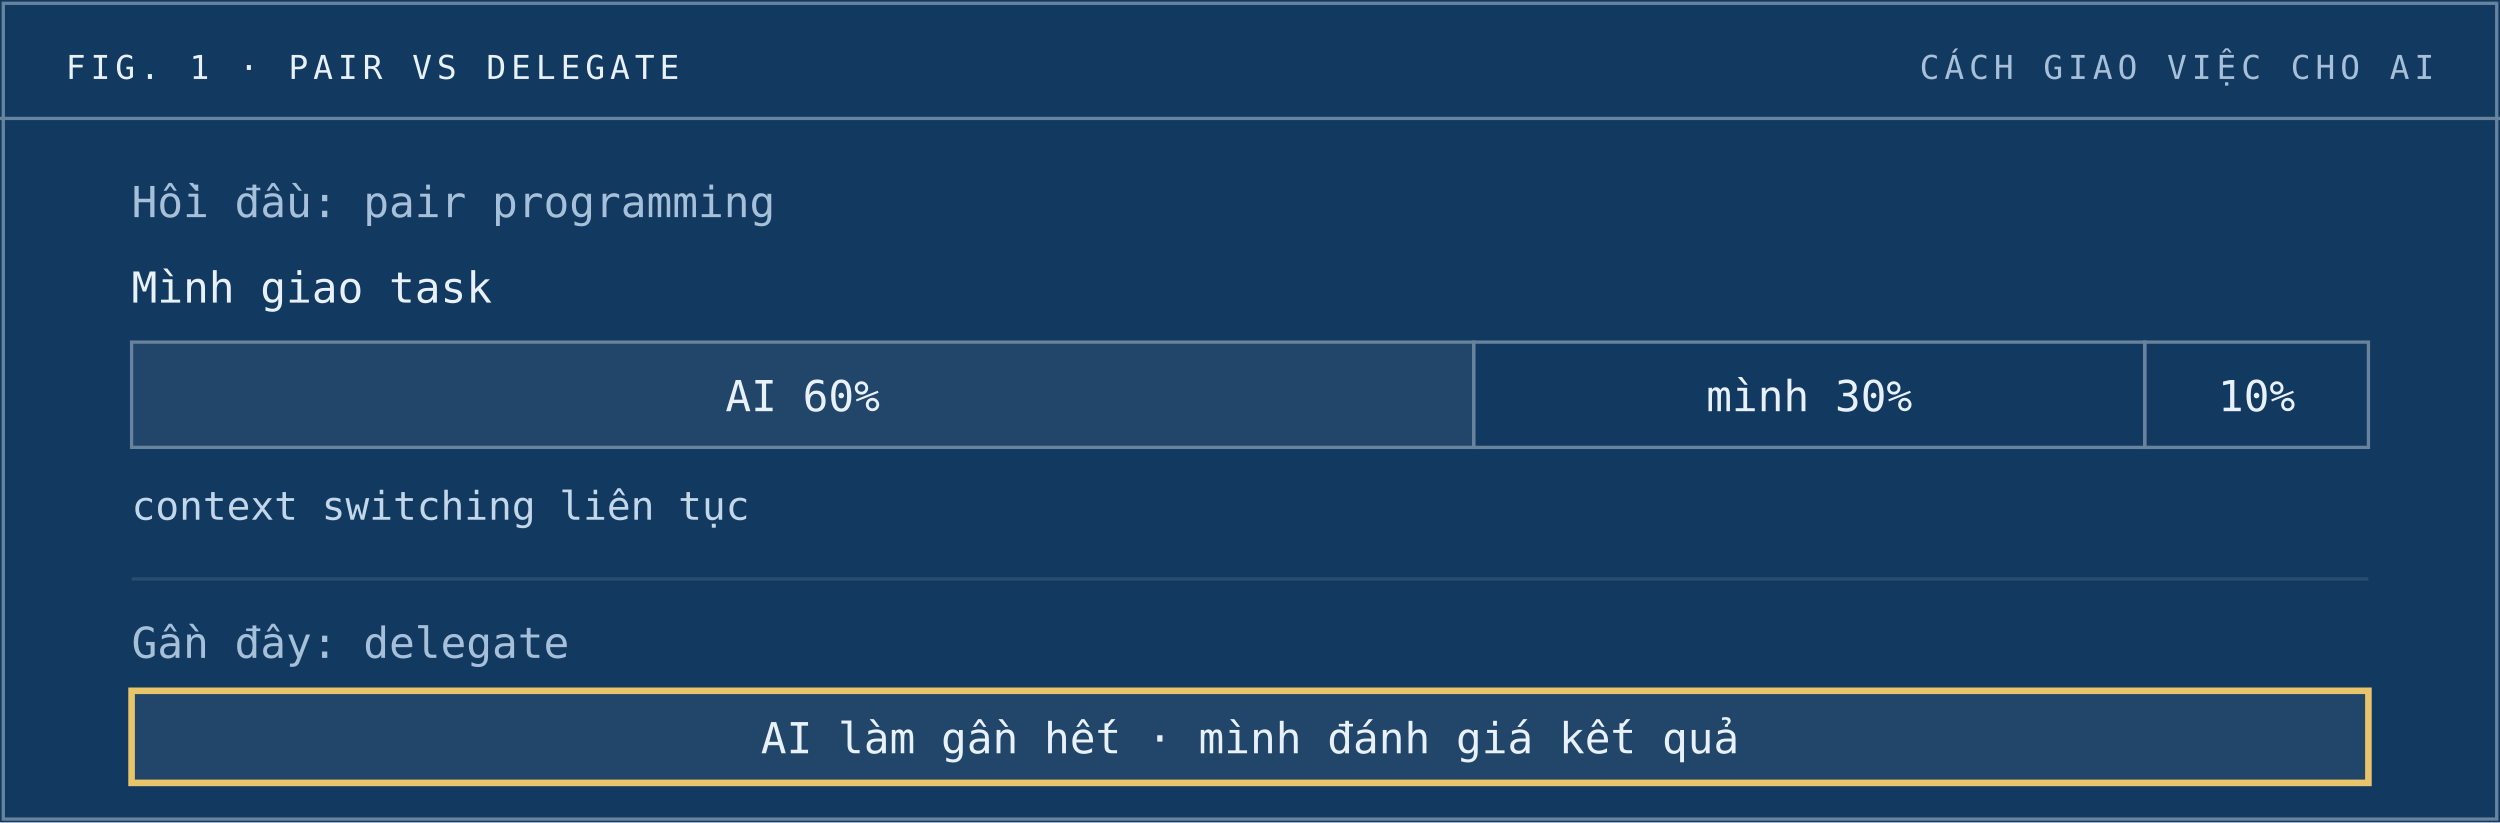
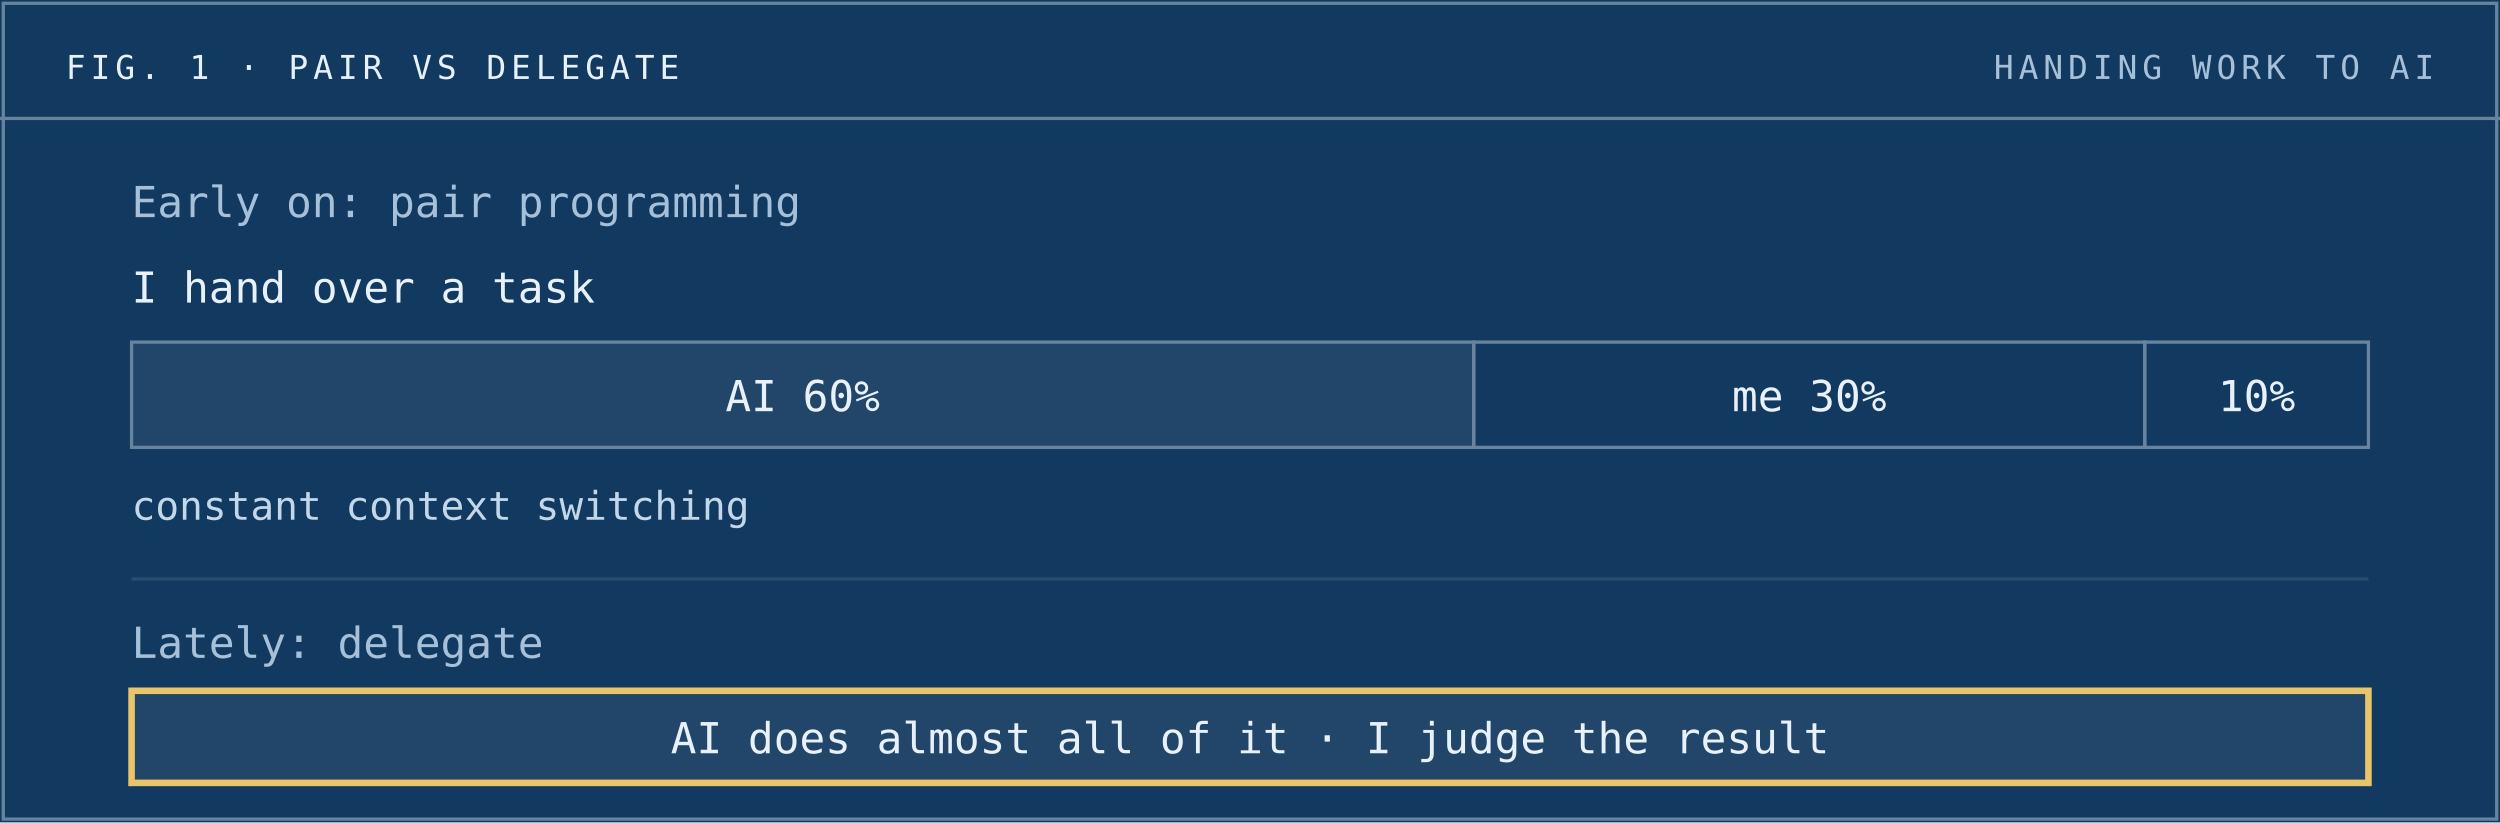
- <svg xmlns="http://www.w3.org/2000/svg" viewBox="0 0 760 250" role="img" aria-label="Hai cách làm việc với AI: pair programming chia việc 60/30/10, delegate giao gần hết rồi đánh giá" style="width:100%;height:auto;max-width:760px;display:block" font-family="ui-monospace, SFMono-Regular, Menlo, monospace">
+ <svg xmlns="http://www.w3.org/2000/svg" viewBox="0 0 760 250" role="img" aria-label="Two ways to work with AI: pair programming splits a task 60/30/10, delegating hands over almost all of it and judges the result" style="width:100%;height:auto;max-width:760px;display:block" font-family="ui-monospace, SFMono-Regular, Menlo, monospace">
  <rect width="760" height="250" fill="#12395f" />
  <rect x="1" y="1" width="758" height="248" fill="none" stroke="#68839d" />
  <text x="20" y="24" font-size="10" letter-spacing="1.5" fill="#e8f1fa">FIG. 1 · PAIR VS DELEGATE</text>
-   <text x="740" y="24" font-size="10" letter-spacing="1.5" fill="#a7c0d9" text-anchor="end">CÁCH GIAO VIỆC CHO AI</text>
+   <text x="740" y="24" font-size="10" letter-spacing="1.5" fill="#a7c0d9" text-anchor="end">HANDING WORK TO AI</text>
  <line x1="0" y1="36" x2="760" y2="36" stroke="#68839d" />
-   <text x="40" y="66" font-size="13" fill="#a7c0d9">Hồi đầu: pair programming</text>
-   <text x="40" y="92" font-size="13" fill="#e8f1fa">Mình giao task</text>
+   <text x="40" y="66" font-size="13" fill="#a7c0d9">Early on: pair programming</text>
+   <text x="40" y="92" font-size="13" fill="#e8f1fa">I hand over a task</text>
  <rect x="40" y="104" width="408" height="32" fill="#21466a" stroke="#68839d" />
  <text x="244" y="125" font-size="13" fill="#e8f1fa" text-anchor="middle">AI 60%</text>
  <rect x="448" y="104" width="204" height="32" fill="none" stroke="#68839d" />
-   <text x="550" y="125" font-size="13" fill="#e8f1fa" text-anchor="middle">mình 30%</text>
+   <text x="550" y="125" font-size="13" fill="#e8f1fa" text-anchor="middle">me 30%</text>
  <rect x="652" y="104" width="68" height="32" fill="none" stroke="#68839d" />
  <text x="686" y="125" font-size="13" fill="#e8f1fa" text-anchor="middle">10%</text>
-   <text x="40" y="158" font-size="12" fill="#c3d7ea">context switching liên tục</text>
+   <text x="40" y="158" font-size="12" fill="#c3d7ea">constant context switching</text>
  <line x1="40" y1="176" x2="720" y2="176" stroke="#385a7b" stroke-opacity="0.6" />
-   <text x="40" y="200" font-size="13" fill="#a7c0d9">Gần đây: delegate</text>
+   <text x="40" y="200" font-size="13" fill="#a7c0d9">Lately: delegate</text>
  <rect x="40" y="210" width="680" height="28" fill="#21466a" stroke="#e8c56a" stroke-width="2" />
-   <text x="380" y="229" font-size="13" fill="#e8f1fa" text-anchor="middle">AI làm gần hết · mình đánh giá kết quả</text>
+   <text x="380" y="229" font-size="13" fill="#e8f1fa" text-anchor="middle">AI does almost all of it · I judge the result</text>
</svg>
